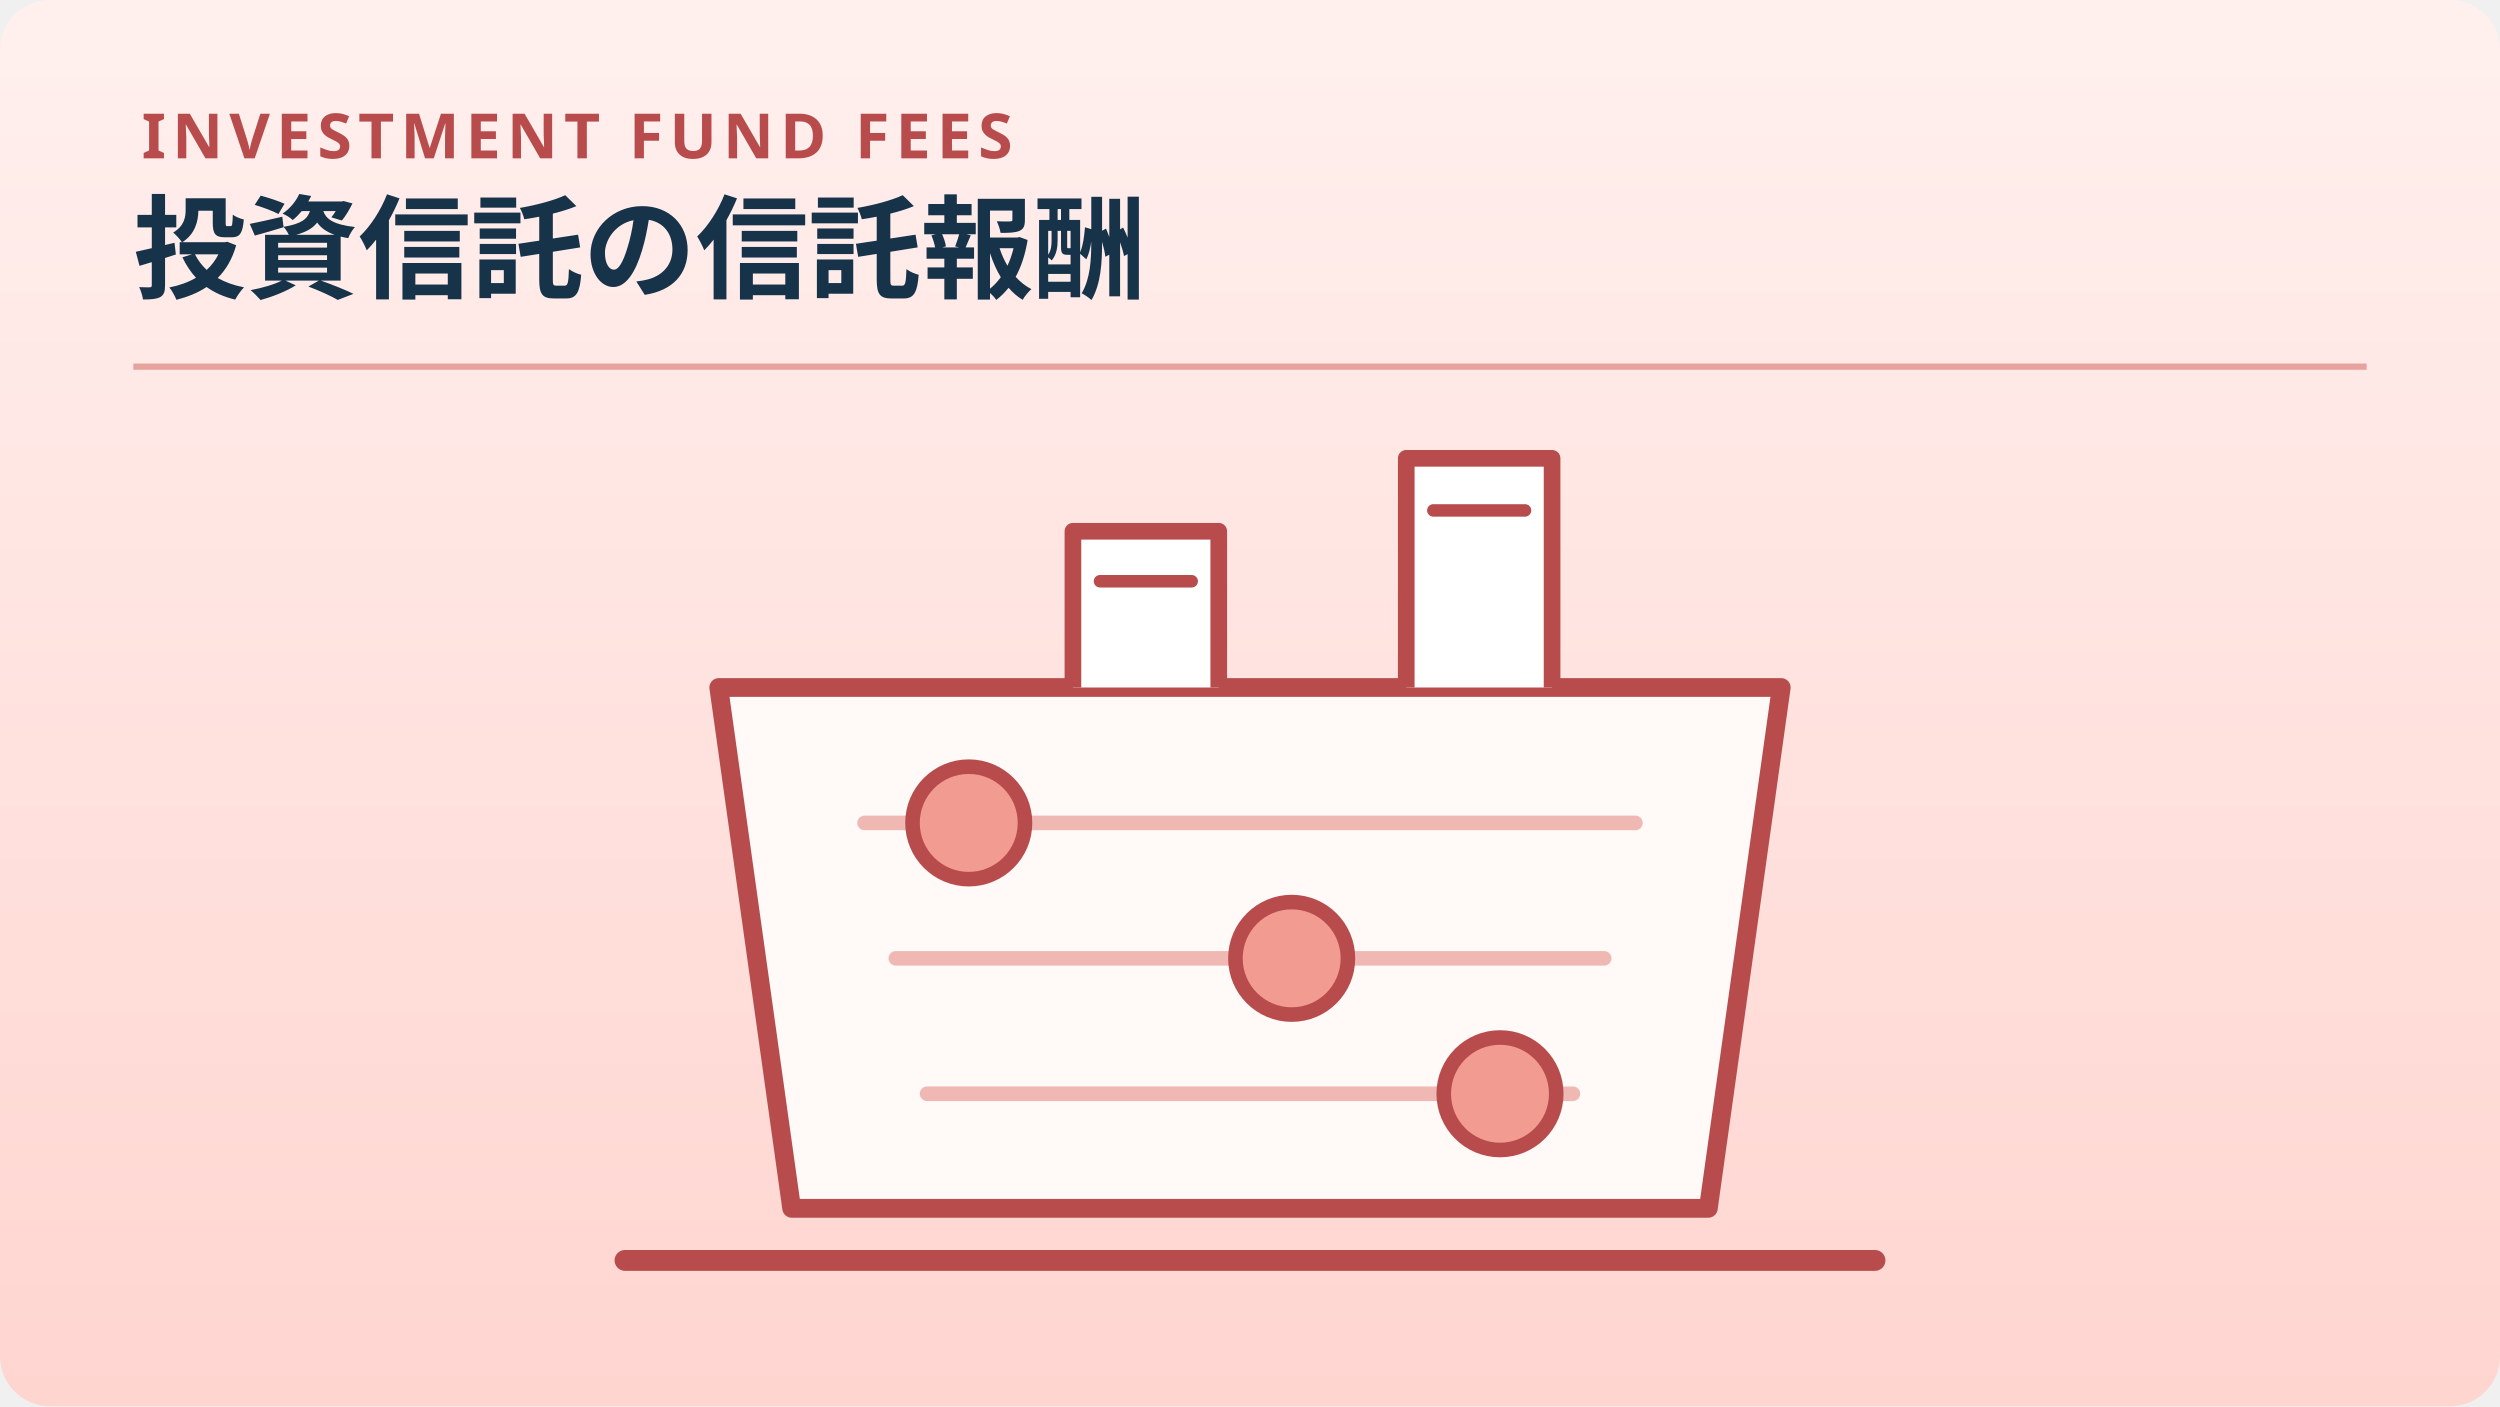
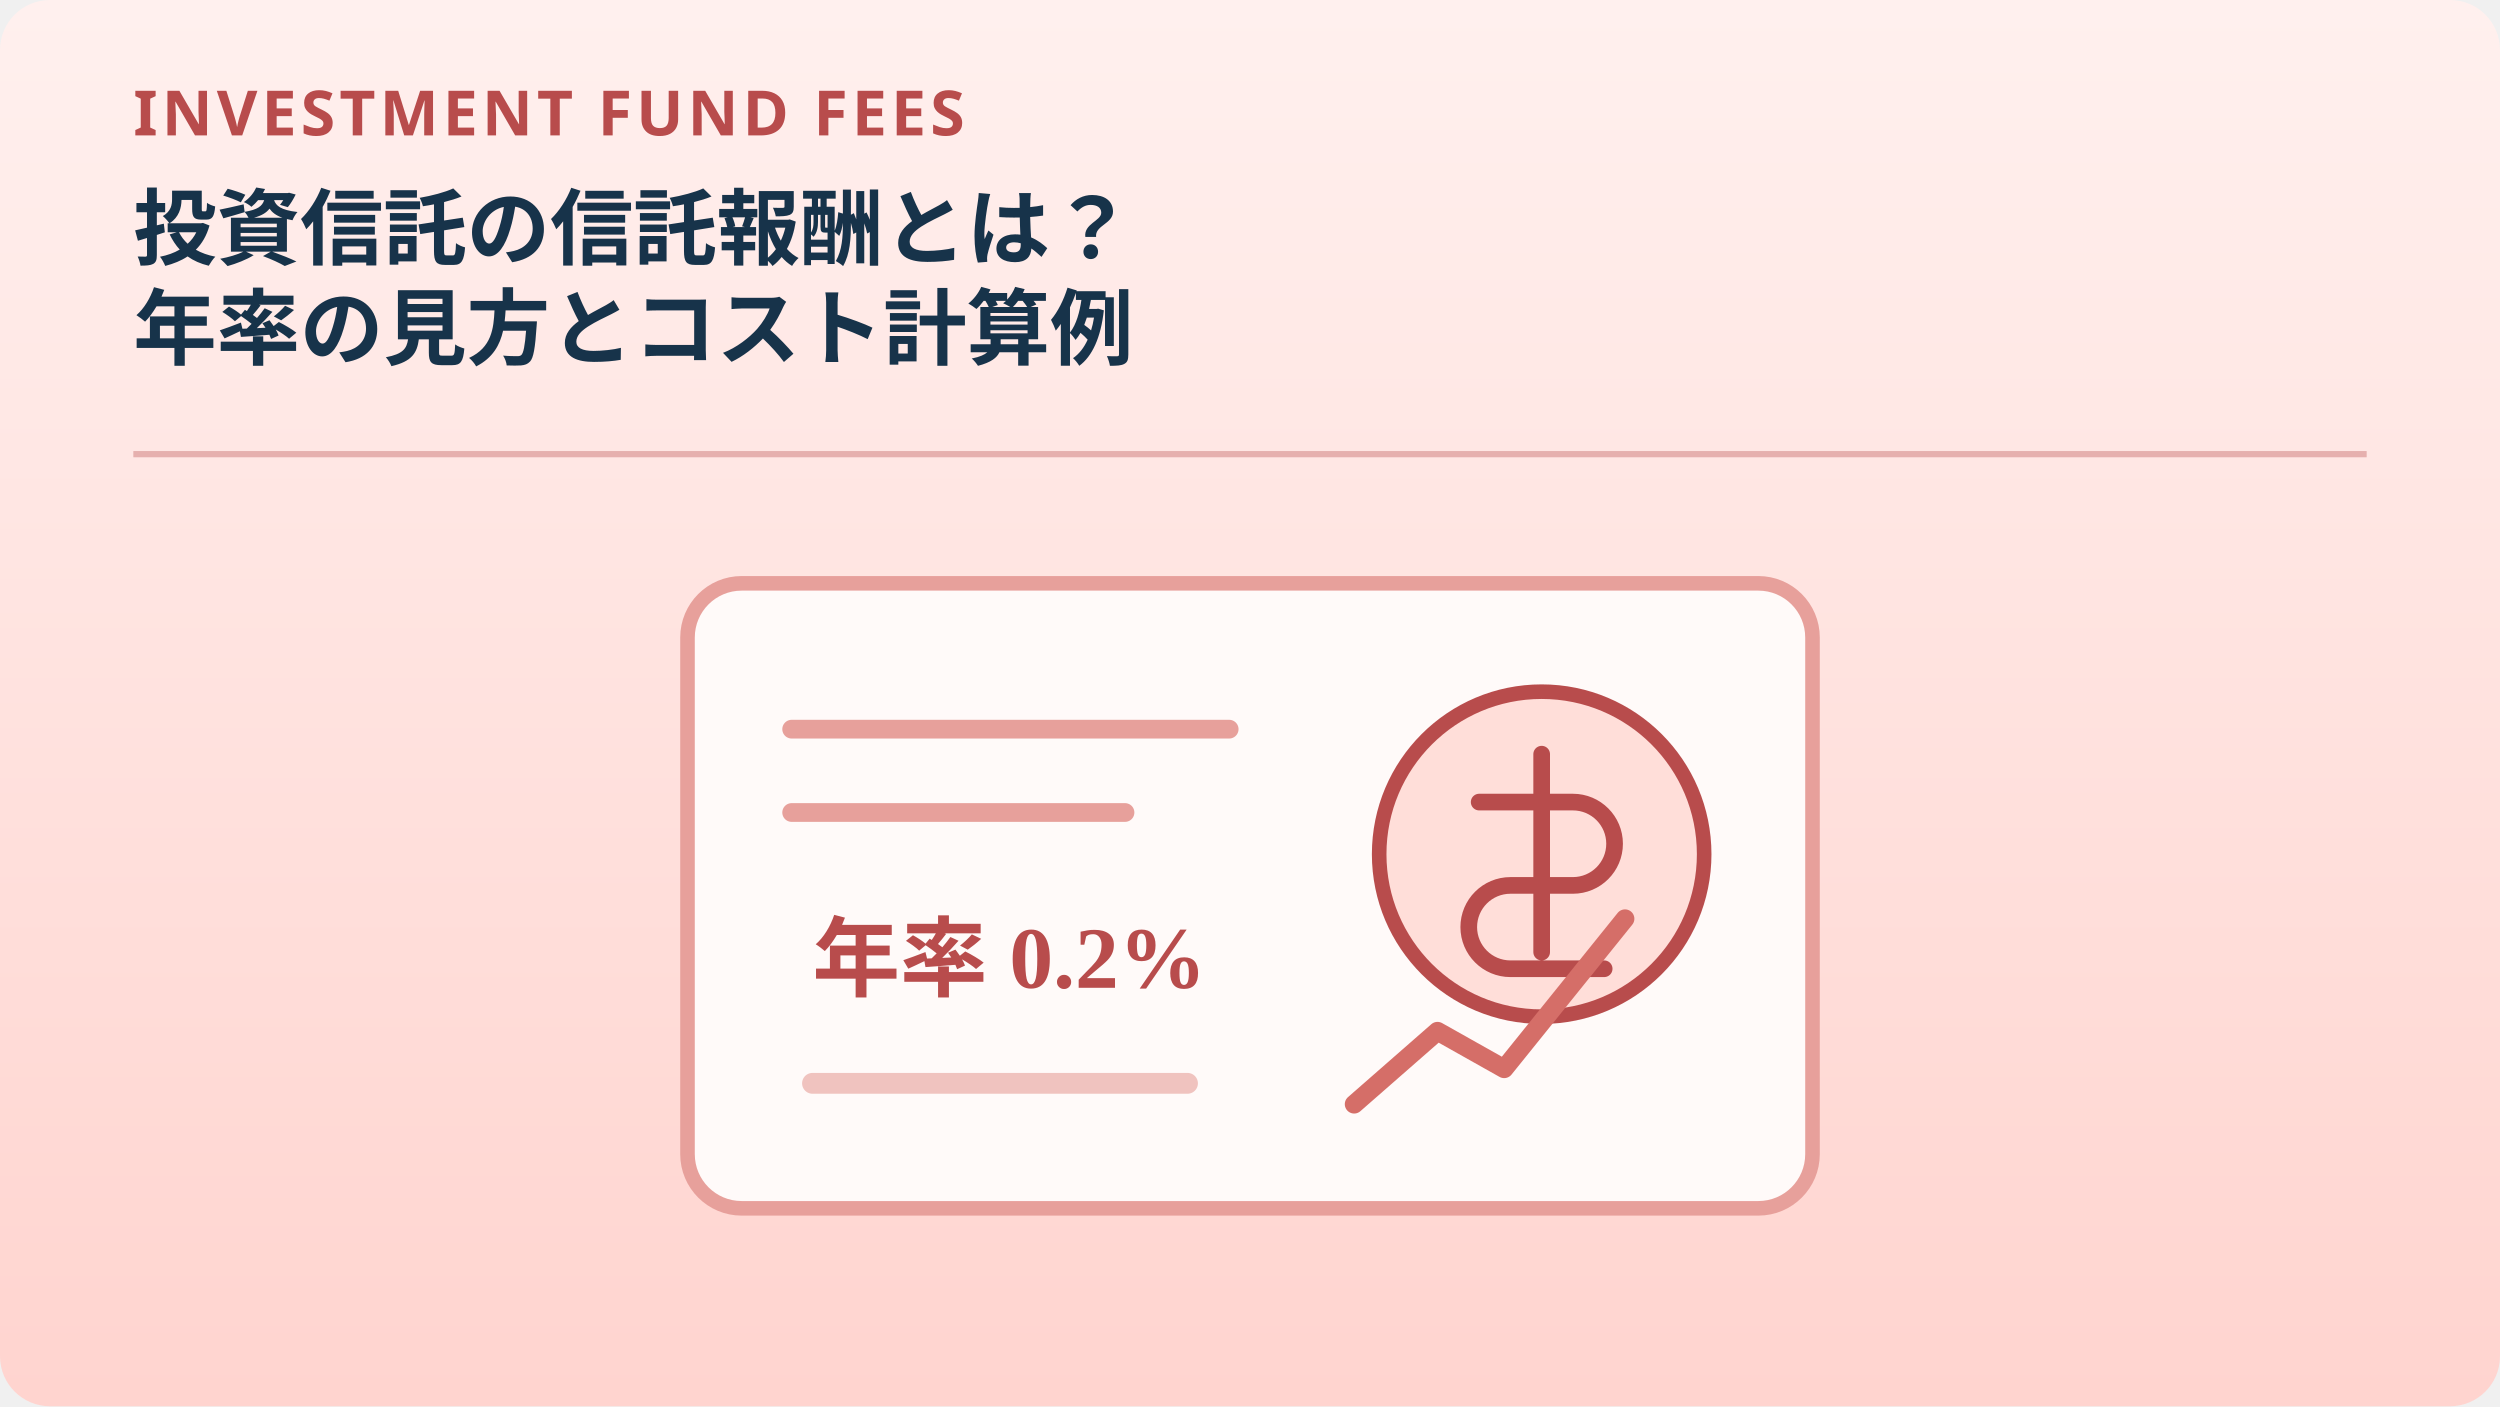
- <svg xmlns="http://www.w3.org/2000/svg" width="1200" height="675" viewBox="0 0 1200 675">
+ <svg xmlns="http://www.w3.org/2000/svg" width="1200" height="675" viewBox="0 0 1200 675" role="img" aria-label="投資信託の信託報酬とは？年率の見方とコスト計算例">
  <defs>
-     <linearGradient id="bg" x2="0" y2="1">
+     <linearGradient id="bg" x1="0" y1="0" x2="0" y2="1">
      <stop stop-color="#fff0ee" />
-       <stop offset="1" stop-color="#ffd5d0" />
+       <stop offset="1" stop-color="#ffd4cf" />
    </linearGradient>
  </defs>
  <rect width="1200" height="675" rx="24" fill="url(#bg)" />
-   <text x="64" y="139" font-family="sans-serif" font-size="54" font-weight="800" fill="#17334a">投資信託の信託報酬</text>
-   <text x="68" y="76" font-family="sans-serif" font-size="30" font-weight="700" letter-spacing="3" fill="#b84c4c">INVESTMENT FUND FEES</text>
-   <path d="M64 176H1136" stroke="#e8a29d" stroke-width="3" />
-   <g transform="translate(600 430)">
-     <path d="M-255 -100H255L220 150H-220Z" fill="#fff9f8" stroke="#b84c4c" stroke-width="9" stroke-linejoin="round" />
-     <path d="M-185 -35H185M-170 30H170M-155 95H155" stroke="#f0b8b3" stroke-width="7" stroke-linecap="round" />
-     <g fill="#f29b91" stroke="#b84c4c" stroke-width="7">
-       <circle cx="-135" cy="-35" r="27" />
-       <circle cx="20" cy="30" r="27" />
-       <circle cx="120" cy="95" r="27" />
-     </g>
-     <path d="M-85 -100V-175H-15V-100M75 -100V-210H145V-100" fill="#fff" stroke="#b84c4c" stroke-width="8" stroke-linejoin="round" />
-     <path d="M-72 -151H-28M88 -185H132" stroke="#b84c4c" stroke-width="6" stroke-linecap="round" />
-     <path d="M-300 175H300" stroke="#b84c4c" stroke-width="10" stroke-linecap="round" />
+   <text x="64" y="65" font-family="sans-serif" font-size="30" font-weight="700" letter-spacing="2" fill="#b84c4c">INVESTMENT FUND FEES</text>
+   <text x="64" y="124" font-family="sans-serif" font-size="40" font-weight="800" fill="#17334a">
+     <tspan x="64" dy="0">投資信託の信託報酬とは？</tspan>
+     <tspan x="64" dy="48">年率の見方とコスト計算例</tspan>
+   </text>
+   <path d="M64 218H1136" stroke="#b84c4c" stroke-opacity=".35" stroke-width="3" />
+   <g stroke-linejoin="round">
+     <rect x="330" y="280" width="540" height="300" rx="26" fill="#fffaf9" stroke="#e7a09b" stroke-width="7" />
+     <path d="M380 350h210M380 390h160" stroke="#e7a09b" stroke-width="9" stroke-linecap="round" />
+     <text x="390" y="475" font-size="42" font-weight="800" fill="#b84c4c">年率 0.2%</text>
+     <path d="M390 520h180" stroke="#f0c3bf" stroke-width="10" stroke-linecap="round" />
+     <circle cx="740" cy="410" r="78" fill="#ffded9" stroke="#b84c4c" stroke-width="7" />
+     <path d="M740 362v95M710 385h45a20 20 0 0 1 0 40h-30a20 20 0 0 0 0 40h45" fill="none" stroke="#b84c4c" stroke-width="8" stroke-linecap="round" />
+     <path d="M650 530l40 -35 32 18 58 -72" fill="none" stroke="#d56e68" stroke-width="9" stroke-linecap="round" />
  </g>
</svg>
